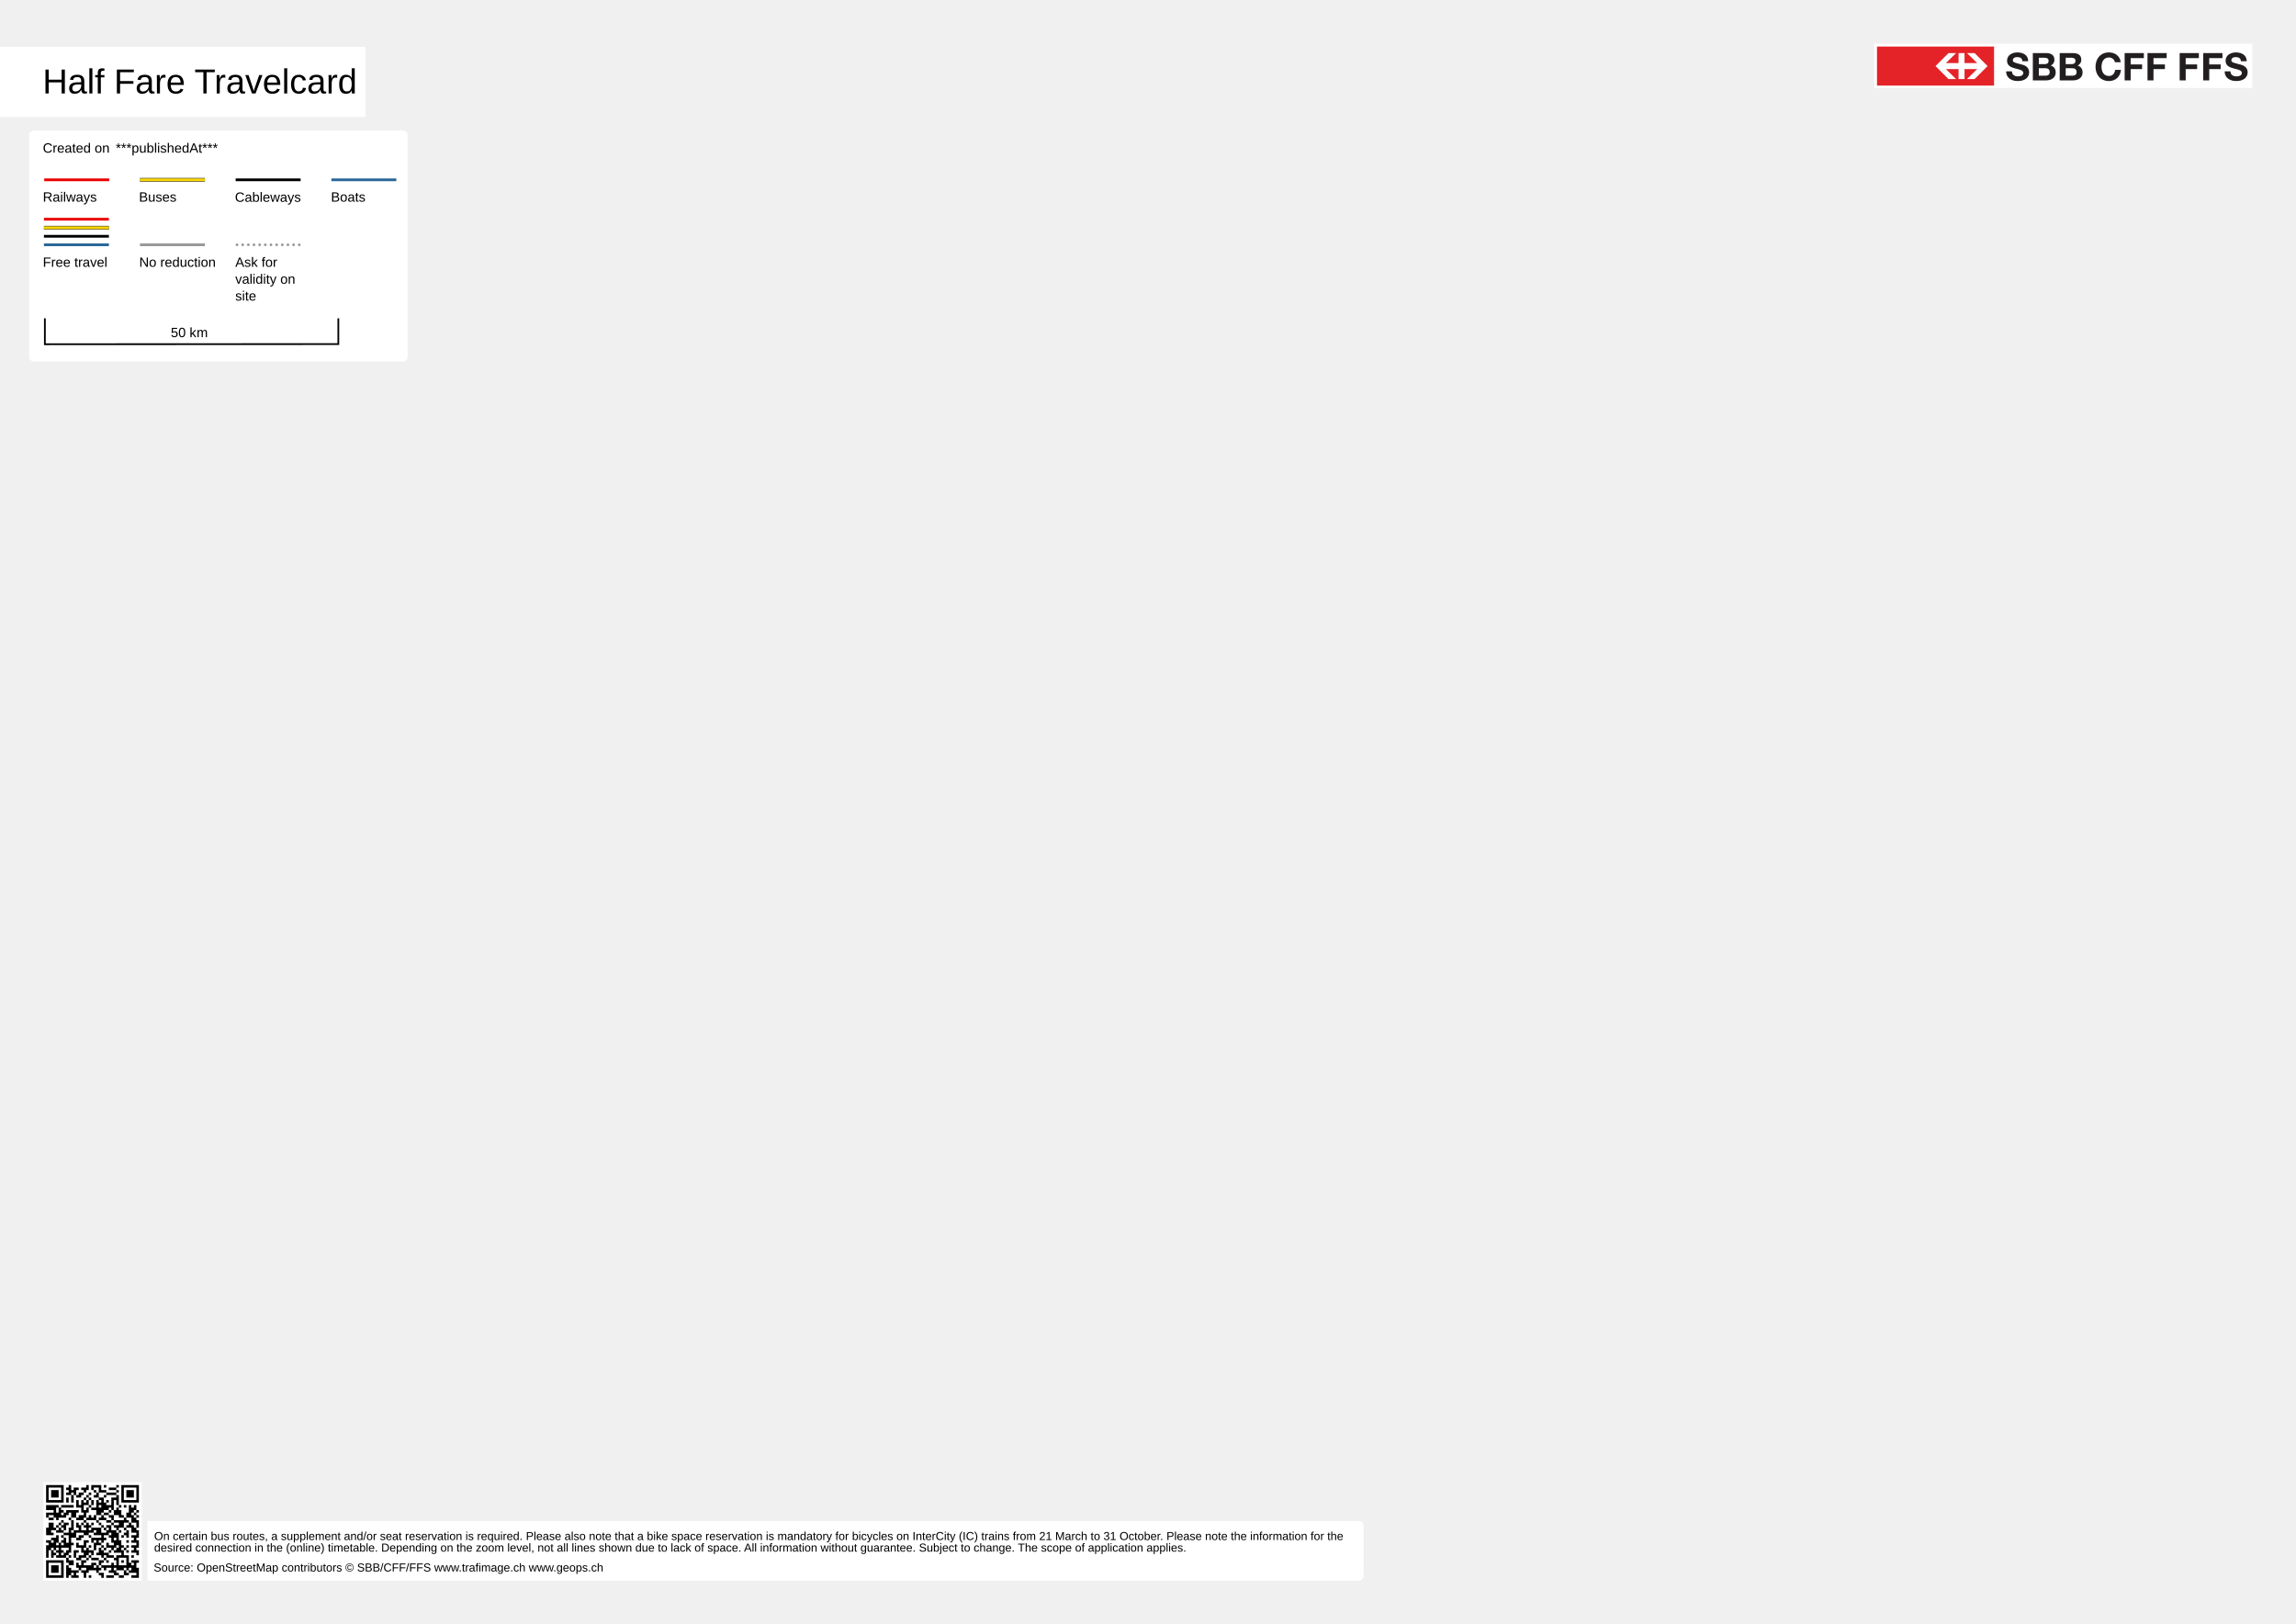
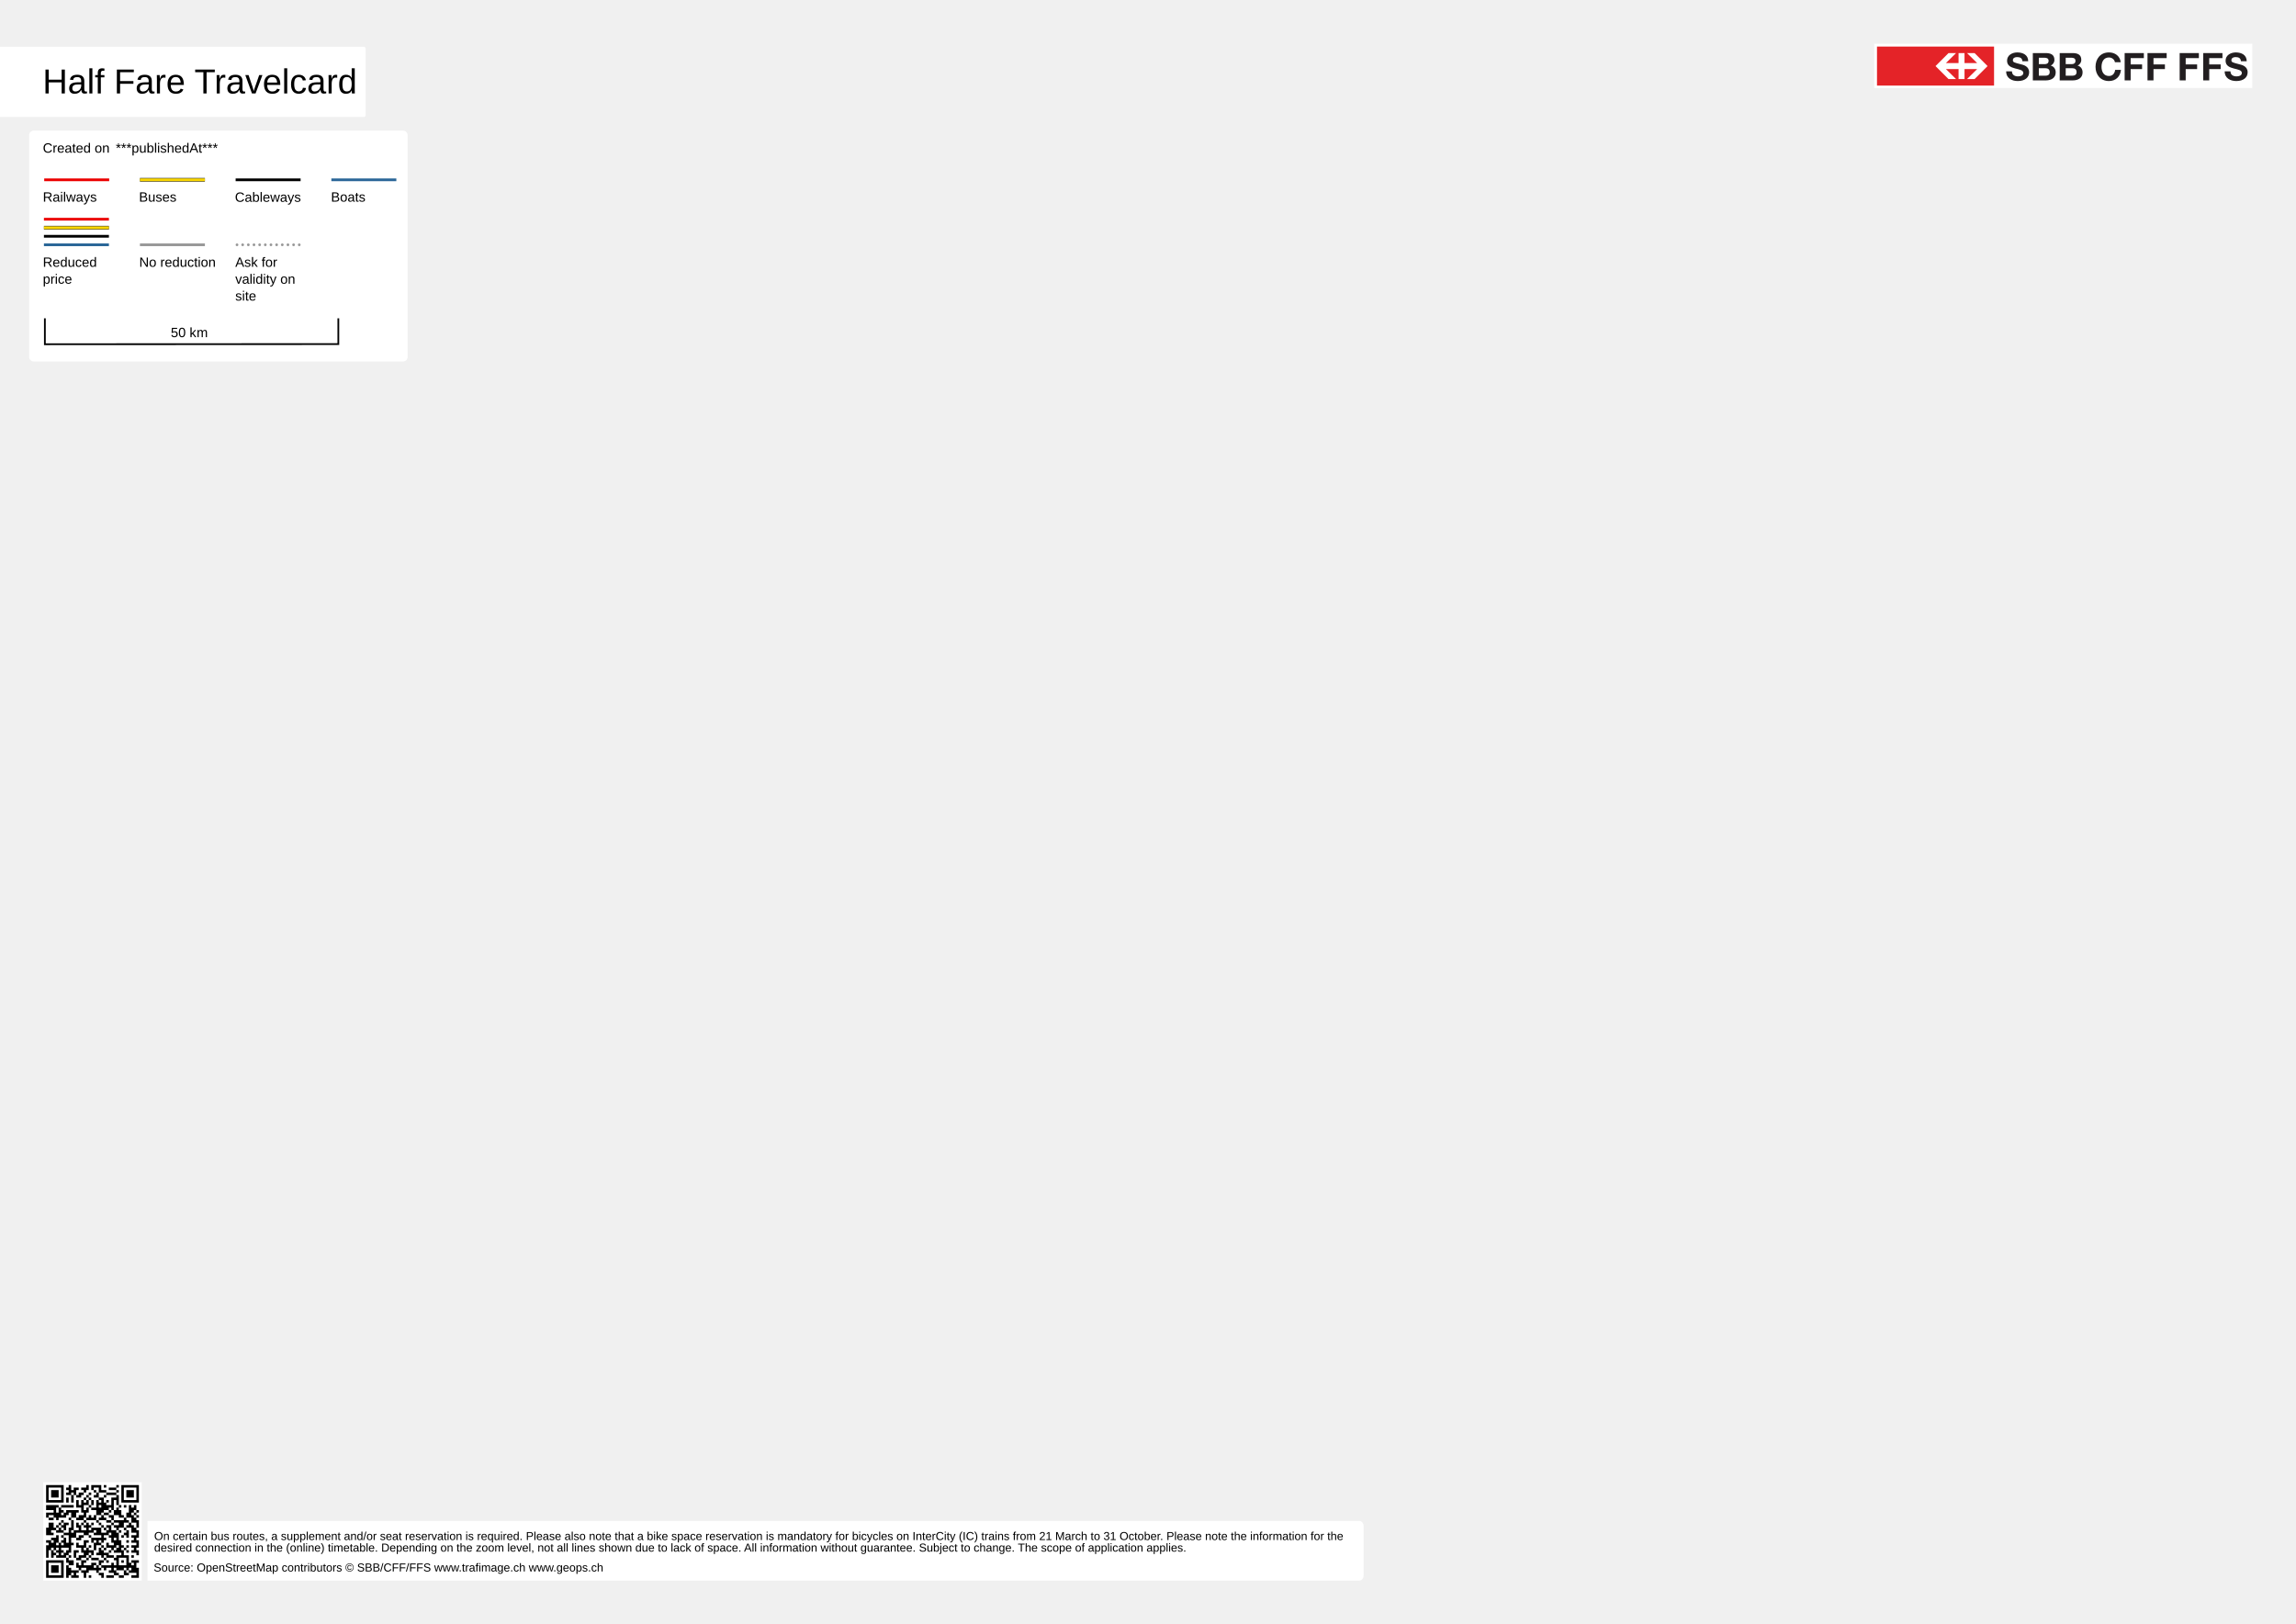
<svg xmlns="http://www.w3.org/2000/svg" id="a3" width="1587.402" height="297mm" version="1.1" viewBox="0 0 1190.551 841.89">
  <path id="rect2" d="M0 0h1190.551v841.89H0z" style="fill:none;stroke-width:0" />
  <g id="rand" transform="translate(1.85 .207)">
    <path id="rect1034" d="M74.627 788.31h628.378c1.234 0 2.233 1.224 2.233 2.735v25.487c0 1.51-1 2.736-2.233 2.736H74.627Z" style="fill:#fff;stroke-width:0" />
    <text id="text503" x="77.825" y="814.526" style="font-size:6px;font-family:SBBWeb-Roman,&quot;SBB Web&quot;,Arial,&quot;SBB Web&quot;">
      <tspan id="tspan108479" x="77.825" y="814.526">Source: OpenStreetMap contributors © SBB/CFF/FFS www.traﬁmage.ch www.geops.ch</tspan>
    </text>
    <text xml:space="preserve" id="text105827" x="78.083" y="798.215" style="font-style:normal;font-variant:normal;font-weight:400;font-stretch:normal;font-size:6px;line-height:1;font-family:SBBWeb-Roman,&quot;SBB Web&quot;,Arial,&quot;SBB Web&quot;;-inkscape-font-specification:&quot;SBBWeb-Roman, SBB Web, Arial, SBB Web, Normal&quot;;font-variant-ligatures:normal;font-variant-caps:normal;font-variant-numeric:normal;font-variant-east-asian:normal">
      <tspan id="tspan104975" x="78.083" y="798.215">On certain bus routes, a supplement and/or seat reservation is required. Please also note that a bike space reservation is mandatory for bicycles on InterCity (IC) trains from 21 March to 31 October. Please note the information for the</tspan>
      <tspan id="tspan104977" x="78.083" y="804.215">desired connection in the (online) timetable. Depending on the zoom level, not all lines shown due to lack of space. All information without guarantee. Subject to change. The scope of application applies.</tspan>
    </text>
  </g>
  <g id="qr-code">
    <path id="rect23865" d="M22.453 768.451h51.024v51.024H22.453Z" style="fill:#fff;stroke-width:0" />
    <path id="path68822" d="M23.91 769.91h1.3v1.3h-1.3Zm1.3 0h1.3v1.3h-1.3Zm1.3 0h1.3v1.3h-1.3zm1.3 0h1.3v1.3h-1.3zm1.3 0h1.3v1.3h-1.3zm1.3 0h1.301v1.3h-1.3zm1.301 0h1.3v1.3h-1.3zm3.9 0h1.3v1.3h-1.3zm9.102 0h1.3v1.3h-1.3zm2.6 0h1.3v1.3h-1.3zm1.3 0h1.3v1.3h-1.3zm1.3 0h1.301v1.3h-1.3zm1.301 0h1.3v1.3h-1.3zm2.6 0h1.3v1.3h-1.3zm6.501 0h1.3v1.3h-1.3zm2.6 0h1.3v1.3h-1.3zm1.3 0h1.301v1.3h-1.3zm1.301 0h1.3v1.3h-1.3zm1.3 0h1.3v1.3h-1.3zm1.3 0h1.3v1.3h-1.3zm1.3 0h1.3v1.3h-1.3zm1.3 0h1.301v1.3h-1.3Zm-46.806 1.3h1.3v1.3h-1.3Zm7.801 0h1.3v1.3h-1.3zm2.6 0h1.3v1.3h-1.3zm1.3 0h1.3v1.3h-1.3zm2.601 0h1.3v1.3h-1.3zm1.3 0h1.3v1.3h-1.3zm2.6 0h1.3v1.3h-1.3zm1.3 0h1.301v1.3h-1.3zm1.301 0h1.3v1.3h-1.3zm2.6 0h1.3v1.3h-1.3zm3.901 0h1.3v1.3h-1.3zm5.2 0h1.3v1.3h-1.3zm1.3 0h1.301v1.3h-1.3zm1.301 0h1.3v1.3h-1.3zm3.9 0h1.3v1.3h-1.3zm7.802 0h1.3v1.3h-1.3Zm-46.807 1.3h1.3v1.3h-1.3Zm2.6 0h1.3v1.3h-1.3zm1.3 0h1.3v1.3h-1.3zm1.3 0h1.3v1.3h-1.3zm2.601 0h1.3v1.3h-1.3zm3.9 0h1.3v1.3h-1.3zm1.3 0h1.301v1.3h-1.3zm1.301 0h1.3v1.3h-1.3zm5.2 0h1.301v1.3h-1.3zm5.202 0h1.3v1.3h-1.3zm2.6 0h1.3v1.3h-1.3zm1.3 0h1.3v1.3h-1.3zm1.3 0h1.3v1.3h-1.3zm6.501 0h1.3v1.3h-1.3zm2.6 0h1.3v1.3h-1.3zm2.601 0h1.3v1.3h-1.3zm1.3 0h1.3v1.3h-1.3zm1.3 0h1.3v1.3h-1.3zm2.6 0h1.301v1.3h-1.3Zm-46.806 1.3h1.3v1.3h-1.3Zm2.6 0h1.3v1.3h-1.3zm1.3 0h1.3v1.3h-1.3zm1.3 0h1.3v1.3h-1.3zm2.601 0h1.3v1.3h-1.3zm2.6 0h1.3v1.3h-1.3zm1.3 0h1.3v1.3h-1.3zm2.601 0h1.3v1.3h-1.3zm2.6 0h1.3v1.3h-1.3Zm1.3 0h1.3v1.3h-1.3zm3.901 0h1.3v1.3h-1.3zm3.9 0h1.301v1.3h-1.3zm5.202 0h1.3v1.3h-1.3zm1.3 0h1.3v1.3h-1.3zm1.3 0h1.3v1.3h-1.3zm1.3 0h1.3v1.3h-1.3zm3.9 0h1.3v1.3h-1.3zm2.601 0h1.3v1.3h-1.3zm1.3 0h1.3v1.3h-1.3zm1.3 0h1.3v1.3h-1.3zm2.6 0h1.301v1.3h-1.3Zm-46.806 1.3h1.3v1.301h-1.3Zm2.6 0h1.3v1.301h-1.3zm1.3 0h1.3v1.301h-1.3zm1.3 0h1.3v1.301h-1.3zm2.601 0h1.3v1.301h-1.3zm5.2 0h1.301v1.301h-1.3zm2.601 0h1.3v1.301h-1.3zm1.3 0h1.3v1.301h-1.3Zm3.901 0h1.3v1.301h-1.3zm3.9 0h1.3v1.301h-1.3zm1.3 0h1.301v1.301h-1.3zm3.901 0h1.3v1.301h-1.3zm6.501 0h1.3v1.301h-1.3zm2.6 0h1.3v1.301h-1.3zm2.601 0h1.3v1.301h-1.3zm1.3 0h1.3v1.301h-1.3zm1.3 0h1.3v1.301h-1.3zm2.6 0h1.301v1.301h-1.3Zm-46.806 1.3h1.3v1.301h-1.3Zm7.801 0h1.3v1.301h-1.3zm2.6 0h1.3v1.301h-1.3zm2.6 0h1.301v1.301h-1.3zm6.502 0h1.3v1.301h-1.3zm2.6 0h1.3v1.301h-1.3zm5.201 0h1.3v1.301h-1.3zm1.3 0h1.3v1.301h-1.3zm5.2 0h1.301v1.301h-1.3zm1.301 0h1.3v1.301h-1.3zm1.3 0h1.3v1.301h-1.3zm2.6 0h1.3v1.301h-1.3zm7.802 0h1.3v1.301h-1.3Zm-46.807 1.301h1.3v1.3h-1.3Zm1.3 0h1.3v1.3h-1.3Zm1.3 0h1.3v1.3h-1.3zm1.3 0h1.3v1.3h-1.3zm1.3 0h1.3v1.3h-1.3zm1.3 0h1.301v1.3h-1.3zm1.301 0h1.3v1.3h-1.3zm2.6 0h1.3v1.3h-1.3zm2.6 0h1.301v1.3h-1.3zm2.601 0h1.3v1.3h-1.3zm2.6 0h1.3v1.3h-1.3zm2.601 0h1.3v1.3h-1.3zm2.6 0h1.3v1.3h-1.3zm2.6 0h1.301v1.3h-1.3zm2.601 0h1.3v1.3h-1.3zm2.6 0h1.3v1.3h-1.3zm2.6 0h1.301v1.3h-1.3zm2.601 0h1.3v1.3h-1.3zm2.6 0h1.3v1.3h-1.3zm1.3 0h1.301v1.3h-1.3zm1.301 0h1.3v1.3h-1.3zm1.3 0h1.3v1.3h-1.3zm1.3 0h1.3v1.3h-1.3zm1.3 0h1.3v1.3h-1.3zm1.3 0h1.301v1.3h-1.3zm-31.204 1.3h1.3v1.3h-1.3zm2.6 0h1.3v1.3h-1.3zm1.3 0h1.301v1.3h-1.3zm1.301 0h1.3v1.3h-1.3zm2.6 0h1.3v1.3h-1.3zm2.6 0h1.301v1.3h-1.3zm1.301 0h1.3v1.3h-1.3zm1.3 0h1.3v1.3h-1.3zm1.3 0h1.3v1.3h-1.3zm3.9 0h1.301v1.3h-1.3zm2.601 0h1.3v1.3h-1.3Zm-36.405 1.3h1.3v1.3h-1.3Zm1.3 0h1.3v1.3h-1.3Zm1.3 0h1.3v1.3h-1.3zm1.3 0h1.3v1.3h-1.3zm1.3 0h1.3v1.3h-1.3zm2.601 0h1.3v1.3h-1.3zm1.3 0h1.3v1.3h-1.3zm1.3 0h1.3v1.3h-1.3zm1.3 0h1.3v1.3h-1.3zm1.3 0h1.301v1.3h-1.3zm2.601 0h1.3v1.3h-1.3zm1.3 0h1.3v1.3h-1.3Zm1.3 0h1.3v1.3h-1.3zm3.901 0h1.3v1.3h-1.3zm3.9 0h1.301v1.3h-1.3zm2.601 0h1.3v1.3h-1.3zm1.3 0h1.3v1.3h-1.3zm1.3 0h1.3v1.3h-1.3zm1.3 0h1.3v1.3h-1.3zm1.3 0h1.301v1.3h-1.3zm3.901 0h1.3v1.3h-1.3zm2.6 0h1.301v1.3h-1.3zm2.601 0h1.3v1.3h-1.3zm2.6 0h1.3v1.3h-1.3zm-45.506 1.3h1.3v1.3h-1.3Zm1.3 0h1.3v1.3h-1.3Zm1.3 0h1.3v1.3h-1.3zm1.3 0h1.3v1.3h-1.3zm2.6 0h1.301v1.3h-1.3zm11.703 0h1.3v1.3h-1.3zm2.6 0h1.3v1.3h-1.3zm2.6 0h1.3v1.3h-1.3zm1.3 0h1.3v1.3h-1.3zm1.3 0h1.301v1.3h-1.3zm1.301 0h1.3v1.3h-1.3zm1.3 0h1.3v1.3h-1.3zm1.3 0h1.3v1.3h-1.3zm1.3 0h1.3v1.3h-1.3zm2.6 0h1.301v1.3h-1.3zm2.601 0h1.3v1.3h-1.3zm6.501 0h1.3v1.3h-1.3zm1.3 0h1.3v1.3h-1.3zm1.3 0h1.3v1.3h-1.3zm-41.605 1.3h1.3v1.301h-1.3zm2.6 0h1.3v1.301h-1.3zm1.3 0h1.3v1.301h-1.3zm2.6 0h1.3v1.301h-1.3zm1.3 0h1.3v1.301h-1.3zm1.3 0h1.301v1.301h-1.3zm1.301 0h1.3v1.301h-1.3zm1.3 0h1.3v1.301h-1.3zm2.6 0h1.3v1.301h-1.3zm1.3 0h1.301v1.301h-1.3zm1.301 0h1.3v1.301h-1.3zm5.2 0h1.301v1.301h-1.3zm1.301 0h1.3v1.301h-1.3zm1.3 0h1.3v1.301h-1.3zm3.9 0h1.3v1.301h-1.3zm2.601 0h1.3v1.301h-1.3zm1.3 0h1.3v1.301h-1.3zm1.3 0h1.3v1.301h-1.3zm5.201 0h1.3v1.301h-1.3zm1.3 0h1.3v1.301h-1.3zm2.6 0h1.301v1.301h-1.3Zm-46.806 1.301h1.3v1.3h-1.3Zm1.3 0h1.3v1.3h-1.3Zm1.3 0h1.3v1.3h-1.3zm1.3 0h1.3v1.3h-1.3zm1.3 0h1.3v1.3h-1.3zm1.3 0h1.301v1.3h-1.3zm2.601 0h1.3v1.3h-1.3zm1.3 0h1.3v1.3h-1.3zm2.6 0h1.301v1.3h-1.3zm1.301 0h1.3v1.3h-1.3zm5.2 0h1.301v1.3h-1.3zm6.502 0h1.3v1.3h-1.3zm1.3 0h1.3v1.3h-1.3zm2.6 0h1.3v1.3h-1.3zm1.3 0h1.3v1.3h-1.3zm3.901 0h1.3v1.3h-1.3zm1.3 0h1.3v1.3h-1.3zm1.3 0h1.3v1.3h-1.3zm3.901 0h1.3v1.3h-1.3zm1.3 0h1.3v1.3h-1.3zm2.6 0h1.3v1.3h-1.3zm-45.506 1.3h1.3v1.3h-1.3Zm3.9 0h1.3v1.3h-1.3zm1.3 0h1.3v1.3h-1.3zm1.3 0h1.301v1.3h-1.3zm1.301 0h1.3v1.3h-1.3zm1.3 0h1.3v1.3h-1.3zm3.9 0h1.301v1.3h-1.3zm1.301 0h1.3v1.3h-1.3zm2.6 0h1.3v1.3h-1.3Zm1.3 0h1.3v1.3h-1.3zm1.3 0h1.301v1.3h-1.3zm2.601 0h1.3v1.3h-1.3zm2.6 0h1.3v1.3h-1.3zm3.901 0h1.3v1.3h-1.3zm3.9 0h1.3v1.3h-1.3zm1.3 0h1.301v1.3h-1.3zm3.901 0h1.3v1.3h-1.3zm1.3 0h1.3v1.3h-1.3zm2.601 0h1.3v1.3h-1.3zm1.3 0h1.3v1.3h-1.3zm1.3 0h1.3v1.3h-1.3zm2.6 0h1.301v1.3h-1.3zm-45.506 1.3h1.3v1.3h-1.3Zm1.3 0h1.3v1.3h-1.3zm2.6 0h1.3v1.3h-1.3zm6.502 0h1.3v1.3h-1.3zm3.9 0h1.3v1.3h-1.3zm1.3 0h1.3v1.3h-1.3Zm1.3 0h1.3v1.3h-1.3zm2.601 0h1.3v1.3h-1.3zm1.3 0h1.3v1.3h-1.3zm1.3 0h1.3v1.3h-1.3zm1.3 0h1.3v1.3h-1.3zm2.601 0h1.3v1.3h-1.3zm1.3 0h1.3v1.3h-1.3zm1.3 0h1.3v1.3h-1.3zm3.9 0h1.301v1.3h-1.3zm6.502 0h1.3v1.3h-1.3zm3.9 0h1.3v1.3h-1.3zm1.3 0h1.3v1.3h-1.3zm-37.705 1.3h1.3v1.3h-1.3zm5.2 0h1.301v1.3h-1.3zm6.502 0h1.3v1.3h-1.3zm6.5 0h1.301v1.3h-1.3zm5.202 0h1.3v1.3h-1.3zm1.3 0h1.3v1.3h-1.3zm2.6 0h1.3v1.3h-1.3zm1.3 0h1.3v1.3h-1.3zm1.3 0h1.3v1.3h-1.3zm1.3 0h1.3v1.3h-1.3zm1.3 0h1.301v1.3h-1.3zm1.301 0h1.3v1.3h-1.3zm2.6 0h1.3v1.3h-1.3zm1.3 0h1.3v1.3h-1.3zm1.3 0h1.301v1.3h-1.3zm-45.506 1.3h1.3v1.301h-1.3Zm1.3 0h1.3v1.301h-1.3zm3.9 0h1.301v1.301h-1.3zm2.601 0h1.3v1.301h-1.3zm1.3 0h1.3v1.301h-1.3zm2.6 0h1.301v1.301h-1.3zm2.601 0h1.3v1.301h-1.3zm2.6 0h1.3v1.301h-1.3zm2.601 0h1.3v1.301h-1.3zm2.6 0h1.3v1.301h-1.3zm3.901 0h1.3v1.301h-1.3zm6.5 0h1.301v1.301h-1.3zm3.901 0h1.3v1.301h-1.3zm1.3 0h1.3v1.301h-1.3zm3.901 0h1.3v1.301h-1.3zm3.9 0h1.301v1.301h-1.3zm-45.506 1.301h1.3v1.3h-1.3Zm1.3 0h1.3v1.3h-1.3zm2.6 0h1.3v1.3h-1.3zm2.601 0h1.3v1.3h-1.3zm1.3 0h1.3v1.3h-1.3zm3.9 0h1.301v1.3h-1.3zm2.601 0h1.3v1.3h-1.3zm1.3 0h1.3v1.3h-1.3Zm2.6 0h1.301v1.3h-1.3zm1.301 0h1.3v1.3h-1.3zm1.3 0h1.3v1.3h-1.3zm6.501 0h1.3v1.3h-1.3zm2.6 0h1.3v1.3h-1.3zm1.3 0h1.3v1.3h-1.3zm2.601 0h1.3v1.3h-1.3zm1.3 0h1.3v1.3h-1.3zm1.3 0h1.3v1.3h-1.3zm1.3 0h1.3v1.3h-1.3zm2.601 0h1.3v1.3h-1.3zm1.3 0h1.3v1.3h-1.3zm1.3 0h1.3v1.3h-1.3zm2.6 0h1.301v1.3h-1.3Zm-46.806 1.3h1.3v1.3h-1.3Zm1.3 0h1.3v1.3h-1.3Zm1.3 0h1.3v1.3h-1.3zm1.3 0h1.3v1.3h-1.3zm2.6 0h1.301v1.3h-1.3zm2.601 0h1.3v1.3h-1.3zm2.6 0h1.3v1.3h-1.3zm1.3 0h1.301v1.3h-1.3zm3.901 0h1.3v1.3h-1.3Zm3.901 0h1.3v1.3h-1.3zm2.6 0h1.3v1.3h-1.3zm1.3 0h1.3v1.3h-1.3zm1.3 0h1.301v1.3h-1.3zm1.301 0h1.3v1.3h-1.3zm2.6 0h1.3v1.3h-1.3zm2.6 0h1.3v1.3h-1.3zm3.901 0h1.3v1.3h-1.3zm3.9 0h1.301v1.3h-1.3zm3.901 0h1.3v1.3h-1.3zm1.3 0h1.3v1.3h-1.3zm-45.506 1.3h1.3v1.3h-1.3Zm1.3 0h1.3v1.3h-1.3Zm3.9 0h1.3v1.3h-1.3zm1.3 0h1.301v1.3h-1.3zm1.301 0h1.3v1.3h-1.3zm3.9 0h1.3v1.3h-1.3zm2.601 0h1.3v1.3h-1.3zm1.3 0h1.3v1.3h-1.3zm1.3 0h1.3v1.3h-1.3Zm1.3 0h1.3v1.3h-1.3zm1.3 0h1.301v1.3h-1.3zm1.301 0h1.3v1.3h-1.3zm1.3 0h1.3v1.3h-1.3zm1.3 0h1.3v1.3h-1.3zm2.6 0h1.301v1.3h-1.3zm1.301 0h1.3v1.3h-1.3zm3.9 0h1.3v1.3h-1.3zm1.3 0h1.3v1.3h-1.3zm1.3 0h1.301v1.3h-1.3zm1.301 0h1.3v1.3h-1.3zm2.6 0h1.3v1.3h-1.3zm3.901 0h1.3v1.3h-1.3zm2.6 0h1.3v1.3h-1.3zm1.3 0h1.3v1.3h-1.3zm1.3 0h1.301v1.3h-1.3Zm-46.806 1.3h1.3v1.3h-1.3Zm1.3 0h1.3v1.3h-1.3Zm1.3 0h1.3v1.3h-1.3zm6.501 0h1.3v1.3h-1.3zm1.3 0h1.3v1.3h-1.3zm1.3 0h1.3v1.3h-1.3zm1.3 0h1.301v1.3h-1.3zm1.301 0h1.3v1.3h-1.3zm5.2 0h1.301v1.3h-1.3zm1.301 0h1.3v1.3h-1.3zm3.9 0h1.3v1.3h-1.3zm1.3 0h1.301v1.3h-1.3zm1.301 0h1.3v1.3h-1.3zm1.3 0h1.3v1.3h-1.3zm1.3 0h1.3v1.3h-1.3zm1.3 0h1.3v1.3h-1.3zm2.6 0h1.301v1.3h-1.3zm1.301 0h1.3v1.3h-1.3zm1.3 0h1.3v1.3h-1.3zm3.9 0h1.301v1.3h-1.3zm1.301 0h1.3v1.3h-1.3zm5.2 0h1.301v1.3h-1.3zm-41.605 1.3h1.3v1.301h-1.3zm2.6 0h1.3v1.301h-1.3zm3.9 0h1.3v1.301h-1.3zm1.3 0h1.301v1.301h-1.3zm1.301 0h1.3v1.301h-1.3zm2.6 0h1.3v1.301h-1.3Zm1.3 0h1.3v1.301h-1.3zm3.901 0h1.3v1.301h-1.3zm6.501 0h1.3v1.301h-1.3zm3.9 0h1.3v1.301h-1.3zm1.3 0h1.301v1.301h-1.3zm1.301 0h1.3v1.301h-1.3zm1.3 0h1.3v1.301h-1.3zm2.6 0h1.3v1.301h-1.3zm2.601 0h1.3v1.301h-1.3zm2.6 0h1.3v1.301h-1.3zm1.3 0h1.3v1.301h-1.3zm1.3 0h1.301v1.301h-1.3zm-44.206 1.301h1.3v1.3h-1.3zm1.3 0h1.3v1.3h-1.3zm1.3 0h1.3v1.3h-1.3zm3.901 0h1.3v1.3h-1.3zm2.6 0h1.3v1.3h-1.3zm3.901 0h1.3v1.3h-1.3zm1.3 0h1.3v1.3h-1.3Zm6.501 0h1.3v1.3h-1.3zm1.3 0h1.3v1.3h-1.3zm1.3 0h1.301v1.3h-1.3zm1.301 0h1.3v1.3h-1.3zm1.3 0h1.3v1.3h-1.3zm1.3 0h1.3v1.3h-1.3zm3.9 0h1.301v1.3h-1.3zm2.601 0h1.3v1.3h-1.3zm9.102 0h1.3v1.3h-1.3zm-45.507 1.3h1.3v1.3h-1.3Zm1.3 0h1.3v1.3h-1.3Zm2.6 0h1.3v1.3h-1.3zm1.3 0h1.3v1.3h-1.3zm2.601 0h1.3v1.3h-1.3zm1.3 0h1.3v1.3h-1.3zm2.6 0h1.3v1.3h-1.3zm7.802 0h1.3v1.3h-1.3zm1.3 0h1.3v1.3h-1.3zm2.6 0h1.3v1.3h-1.3zm2.6 0h1.301v1.3h-1.3zm2.601 0h1.3v1.3h-1.3zm5.2 0h1.301v1.3h-1.3zm1.301 0h1.3v1.3h-1.3zm1.3 0h1.3v1.3h-1.3zm1.3 0h1.3v1.3h-1.3zm3.901 0h1.3v1.3h-1.3zm2.6 0h1.3v1.3h-1.3zm1.3 0h1.3v1.3h-1.3zm1.3 0h1.301v1.3h-1.3zm-45.506 1.3h1.3v1.3h-1.3Zm1.3 0h1.3v1.3h-1.3zm1.3 0h1.3v1.3h-1.3zm2.6 0h1.301v1.3h-1.3zm2.601 0h1.3v1.3h-1.3zm1.3 0h1.3v1.3h-1.3zm1.3 0h1.3v1.3h-1.3zm1.3 0h1.301v1.3h-1.3zm2.601 0h1.3v1.3h-1.3zm3.9 0h1.301v1.3h-1.3zm5.202 0h1.3v1.3h-1.3zm1.3 0h1.3v1.3h-1.3zm1.3 0h1.3v1.3h-1.3zm3.9 0h1.3v1.3h-1.3zm3.901 0h1.3v1.3h-1.3zm1.3 0h1.3v1.3h-1.3zm1.3 0h1.3v1.3h-1.3zm9.102 0h1.3v1.3h-1.3Zm-46.807 1.3h1.3v1.3h-1.3Zm1.3 0h1.3v1.3h-1.3Zm1.3 0h1.3v1.3h-1.3zm1.3 0h1.3v1.3h-1.3zm1.3 0h1.3v1.3h-1.3zm1.3 0h1.301v1.3h-1.3zm1.301 0h1.3v1.3h-1.3zm1.3 0h1.3v1.3h-1.3zm1.3 0h1.3v1.3h-1.3zm1.3 0h1.3v1.3h-1.3zm3.901 0h1.3v1.3h-1.3zm1.3 0h1.3v1.3h-1.3Zm1.3 0h1.3v1.3h-1.3zm1.3 0h1.301v1.3h-1.3zm2.601 0h1.3v1.3h-1.3zm2.6 0h1.3v1.3h-1.3zm3.901 0h1.3v1.3h-1.3zm2.6 0h1.3v1.3h-1.3zm1.3 0h1.3v1.3h-1.3zm1.3 0h1.301v1.3h-1.3zm1.301 0h1.3v1.3h-1.3zm2.6 0h1.3v1.3h-1.3zm1.3 0h1.3v1.3h-1.3zm2.601 0h1.3v1.3h-1.3zm2.6 0h1.3v1.3h-1.3zm1.3 0h1.3v1.3h-1.3zm1.3 0h1.301v1.3h-1.3Zm-46.806 1.3h1.3v1.3h-1.3Zm1.3 0h1.3v1.3h-1.3Zm2.6 0h1.3v1.3h-1.3zm2.6 0h1.301v1.3h-1.3zm5.202 0h1.3v1.3h-1.3zm6.5 0h1.3v1.3h-1.3zm2.601 0h1.3v1.3h-1.3zm3.9 0h1.3v1.3h-1.3zm2.601 0h1.3v1.3h-1.3zm2.6 0h1.3v1.3h-1.3zm3.9 0h1.301v1.3h-1.3zm2.601 0h1.3v1.3h-1.3zm1.3 0h1.3v1.3h-1.3zm2.6 0h1.301v1.3h-1.3zm5.202 0h1.3v1.3h-1.3zm-45.507 1.3h1.3v1.301h-1.3Zm2.6 0h1.3v1.301h-1.3zm2.6 0h1.3v1.301h-1.3zm1.3 0h1.301v1.301h-1.3zm1.301 0h1.3v1.301h-1.3zm2.6 0h1.3v1.301h-1.3zm1.3 0h1.3v1.301h-1.3zm2.601 0h1.3v1.301h-1.3zm1.3 0h1.3v1.301h-1.3zm2.6 0h1.3v1.301h-1.3zm1.3 0h1.301v1.301h-1.3zm1.301 0h1.3v1.301h-1.3zm1.3 0h1.3v1.301h-1.3zm1.3 0h1.3v1.301h-1.3zm3.901 0h1.3v1.301h-1.3zm1.3 0h1.3v1.301h-1.3zm3.9 0h1.3v1.301h-1.3zm2.601 0h1.3v1.301h-1.3zm1.3 0h1.3v1.301h-1.3zm1.3 0h1.3v1.301h-1.3zm1.3 0h1.3v1.301h-1.3zm2.601 0h1.3v1.301h-1.3zm2.6 0h1.3v1.301h-1.3zm1.3 0h1.3v1.301h-1.3zm1.3 0h1.301v1.301h-1.3Zm-46.806 1.301h1.3v1.3h-1.3Zm2.6 0h1.3v1.3h-1.3zm1.3 0h1.3v1.3h-1.3zm2.6 0h1.301v1.3h-1.3zm2.601 0h1.3v1.3h-1.3zm1.3 0h1.3v1.3h-1.3zm3.901 0h1.3v1.3h-1.3zm5.2 0h1.301v1.3h-1.3zm1.301 0h1.3v1.3h-1.3zm2.6 0h1.3v1.3h-1.3zm2.6 0h1.301v1.3h-1.3zm1.301 0h1.3v1.3h-1.3zm1.3 0h1.3v1.3h-1.3zm1.3 0h1.3v1.3h-1.3zm1.3 0h1.3v1.3h-1.3zm7.802 0h1.3v1.3h-1.3zm7.8 0h1.301v1.3h-1.3Zm-46.806 1.3h1.3v1.3h-1.3Zm2.6 0h1.3v1.3h-1.3zm2.6 0h1.3v1.3h-1.3zm1.3 0h1.301v1.3h-1.3zm1.301 0h1.3v1.3h-1.3zm1.3 0h1.3v1.3h-1.3zm2.6 0h1.3v1.3h-1.3zm2.601 0h1.3v1.3h-1.3zm2.6 0h1.3v1.3h-1.3Zm1.3 0h1.3v1.3h-1.3zm1.3 0h1.301v1.3h-1.3zm2.601 0h1.3v1.3h-1.3zm6.501 0h1.3v1.3h-1.3zm2.6 0h1.3v1.3h-1.3zm1.3 0h1.3v1.3h-1.3zm1.3 0h1.301v1.3h-1.3zm2.601 0h1.3v1.3h-1.3zm1.3 0h1.3v1.3h-1.3zm1.3 0h1.3v1.3h-1.3zm1.3 0h1.301v1.3h-1.3zm1.301 0h1.3v1.3h-1.3zm2.6 0h1.3v1.3h-1.3zm-33.804 1.3h1.3v1.3h-1.3zm5.2 0h1.3v1.3h-1.3zm1.3 0h1.3v1.3h-1.3Zm3.901 0h1.3v1.3h-1.3zm2.6 0h1.3v1.3h-1.3zm1.3 0h1.3v1.3h-1.3zm1.3 0h1.301v1.3h-1.3zm3.901 0h1.3v1.3h-1.3zm5.201 0h1.3v1.3h-1.3zm1.3 0h1.3v1.3h-1.3zm5.201 0h1.3v1.3h-1.3Zm-41.606 1.3h1.3v1.3h-1.3Zm1.3 0h1.3v1.3h-1.3Zm1.3 0h1.3v1.3h-1.3zm1.3 0h1.3v1.3h-1.3zm1.3 0h1.3v1.3h-1.3zm1.3 0h1.301v1.3h-1.3zm1.301 0h1.3v1.3h-1.3zm2.6 0h1.3v1.3h-1.3zm1.3 0h1.3v1.3h-1.3zm1.3 0h1.301v1.3h-1.3zm5.202 0h1.3v1.3h-1.3zm1.3 0h1.3v1.3h-1.3zm7.801 0h1.3v1.3h-1.3zm1.3 0h1.3v1.3h-1.3zm2.6 0h1.3v1.3h-1.3zm5.201 0h1.3v1.3h-1.3zm2.6 0h1.3v1.3h-1.3zm2.601 0h1.3v1.3h-1.3zm2.6 0h1.3v1.3h-1.3zm1.3 0h1.3v1.3h-1.3zm1.3 0h1.301v1.3h-1.3Zm-46.806 1.3h1.3v1.301h-1.3Zm7.801 0h1.3v1.301h-1.3zm3.9 0h1.3v1.301h-1.3zm1.3 0h1.301v1.301h-1.3zm2.601 0h1.3v1.301h-1.3zm2.6 0h1.3v1.301h-1.3zm5.201 0h1.3v1.301h-1.3zm1.3 0h1.3v1.301h-1.3zm2.601 0h1.3v1.301h-1.3zm6.5 0h1.301v1.301h-1.3zm2.601 0h1.3v1.301h-1.3zm5.201 0h1.3v1.301h-1.3zm1.3 0h1.3v1.301h-1.3zm2.6 0h1.3v1.301h-1.3zm-45.506 1.301h1.3v1.3h-1.3Zm2.6 0h1.3v1.3h-1.3zm1.3 0h1.3v1.3h-1.3zm1.3 0h1.3v1.3h-1.3zm2.601 0h1.3v1.3h-1.3zm2.6 0h1.3v1.3h-1.3zm5.201 0h1.3v1.3h-1.3zm1.3 0h1.3v1.3h-1.3Zm1.3 0h1.3v1.3h-1.3zm1.3 0h1.301v1.3h-1.3zm1.301 0h1.3v1.3h-1.3zm1.3 0h1.3v1.3h-1.3zm1.3 0h1.3v1.3h-1.3zm2.6 0h1.301v1.3h-1.3zm2.601 0h1.3v1.3h-1.3zm1.3 0h1.3v1.3h-1.3zm1.3 0h1.3v1.3h-1.3zm1.3 0h1.3v1.3h-1.3zm1.3 0h1.301v1.3h-1.3zm1.301 0h1.3v1.3h-1.3zm1.3 0h1.3v1.3h-1.3zm1.3 0h1.3v1.3h-1.3zm1.3 0h1.3v1.3h-1.3zm1.3 0h1.301v1.3h-1.3zm1.301 0h1.3v1.3h-1.3zm1.3 0h1.3v1.3h-1.3zm1.3 0h1.3v1.3h-1.3zm1.3 0h1.3v1.3h-1.3zm-45.506 1.3h1.3v1.3h-1.3Zm2.6 0h1.3v1.3h-1.3zm1.3 0h1.3v1.3h-1.3zm1.3 0h1.3v1.3h-1.3zm2.601 0h1.3v1.3h-1.3zm2.6 0h1.3v1.3h-1.3zm1.3 0h1.3v1.3h-1.3zm5.201 0h1.3v1.3h-1.3Zm3.901 0h1.3v1.3h-1.3zm1.3 0h1.3v1.3h-1.3zm1.3 0h1.3v1.3h-1.3zm1.3 0h1.3v1.3h-1.3zm1.3 0h1.301v1.3h-1.3zm1.301 0h1.3v1.3h-1.3zm2.6 0h1.3v1.3h-1.3zm3.9 0h1.301v1.3h-1.3zm2.601 0h1.3v1.3h-1.3zm1.3 0h1.3v1.3h-1.3zm1.3 0h1.3v1.3h-1.3zm2.601 0h1.3v1.3h-1.3zm2.6 0h1.3v1.3h-1.3zm1.3 0h1.3v1.3h-1.3zm1.3 0h1.301v1.3h-1.3Zm-46.806 1.3h1.3v1.3h-1.3Zm2.6 0h1.3v1.3h-1.3zm1.3 0h1.3v1.3h-1.3zm1.3 0h1.3v1.3h-1.3zm2.601 0h1.3v1.3h-1.3zm2.6 0h1.3v1.3h-1.3zm1.3 0h1.3v1.3h-1.3zm1.3 0h1.301v1.3h-1.3zm1.301 0h1.3v1.3h-1.3zm1.3 0h1.3v1.3h-1.3zm2.6 0h1.3v1.3h-1.3zm1.3 0h1.301v1.3h-1.3zm1.301 0h1.3v1.3h-1.3zm5.2 0h1.301v1.3h-1.3zm6.502 0h1.3v1.3h-1.3zm1.3 0h1.3v1.3h-1.3zm1.3 0h1.3v1.3h-1.3zm5.2 0h1.301v1.3h-1.3zm2.601 0h1.3v1.3h-1.3zm1.3 0h1.3v1.3h-1.3zm1.3 0h1.3v1.3h-1.3zm1.3 0h1.301v1.3h-1.3Zm-46.806 1.3h1.3v1.3h-1.3Zm7.801 0h1.3v1.3h-1.3zm2.6 0h1.3v1.3h-1.3zm1.3 0h1.3v1.3h-1.3zm2.601 0h1.3v1.3h-1.3zm5.2 0h1.301v1.3h-1.3zm7.802 0h1.3v1.3h-1.3zm1.3 0h1.3v1.3h-1.3zm6.501 0h1.3v1.3h-1.3zm1.3 0h1.3v1.3h-1.3zm3.9 0h1.301v1.3h-1.3zm1.301 0h1.3v1.3h-1.3zm5.2 0h1.301v1.3h-1.3Zm-46.806 1.3h1.3v1.301h-1.3Zm1.3 0h1.3v1.301h-1.3Zm1.3 0h1.3v1.301h-1.3zm1.3 0h1.3v1.301h-1.3zm1.3 0h1.3v1.301h-1.3zm1.3 0h1.301v1.301h-1.3zm1.301 0h1.3v1.301h-1.3zm2.6 0h1.3v1.301h-1.3zm2.6 0h1.301v1.301h-1.3zm1.301 0h1.3v1.301h-1.3zm1.3 0h1.3v1.301h-1.3zm3.9 0h1.301v1.301h-1.3zm2.601 0h1.3v1.301h-1.3zm6.501 0h1.3v1.301h-1.3zm2.6 0h1.3v1.301h-1.3zm1.3 0h1.3v1.301h-1.3zm1.3 0h1.301v1.301h-1.3zm3.901 0h1.3v1.301h-1.3zm1.3 0h1.3v1.301h-1.3zm5.201 0h1.3v1.301h-1.3zm1.3 0h1.3v1.301h-1.3zm1.3 0h1.301v1.301h-1.3z" style="fill:#000;stroke-width:.217" />
  </g>
  <g id="sbb">
    <path id="rect22814" d="M971.83 22.677h196.044v22.94H971.83z" style="fill:#fff;stroke-width:0" />
    <path id="rect397399" d="M973.281 23.927h192.107v20.659H973.281z" style="fill:#fff;stroke-width:0" />
    <path id="path2879" d="M973.28 44.374h60.703V24.139h-60.702v20.235Z" style="fill:#e42328;stroke-width:0" />
    <path id="path2881" d="M1009.012 32.708h6.564v-5.196h3.091v5.196h6.563l-5.28-5.196h3.918l6.745 6.745-6.745 6.744h-3.92l5.28-5.196h-6.56v5.196h-3.093v-5.196h-6.563l5.28 5.196h-3.916l-6.744-6.744 6.744-6.745h3.917" style="fill:#fff;stroke-width:0" />
    <path id="path2883" d="M1040.247 36.972c-.039 3.492 2.896 5.04 6.03 5.04 3.848 0 5.891-1.944 5.891-4.543 0-3.212-3.173-3.867-4.205-4.123-3.55-.913-4.224-1.052-4.224-2.142 0-1.19 1.15-1.606 2.143-1.606 1.488 0 2.698.435 2.796 2.143h3.015c0-3.273-2.717-4.561-5.672-4.561-2.559 0-5.296 1.388-5.296 4.285 0 2.658 2.122 3.471 4.226 4.026 2.082.554 4.203.813 4.203 2.339 0 1.448-1.666 1.766-2.757 1.766-1.666 0-3.133-.735-3.133-2.62" style="fill:#221e20;stroke-width:0" />
    <path id="path2885" d="M1057.203 29.933h2.915c1.11 0 2.143.277 2.143 1.626 0 1.19-.814 1.686-1.904 1.686h-3.154v-3.312Zm-3.113 11.741h6.861c2.559 0 5-1.23 5-4.106 0-1.764-.875-3.094-2.6-3.59a3.106 3.106 0 0 0 1.926-2.956c0-2.637-1.826-3.51-4.524-3.51h-6.663v14.162Zm3.113-6.307h3.39c1.329 0 2.241.576 2.241 2.023 0 1.467-1.07 1.865-2.3 1.865h-3.33" style="fill:#221e20;fill-rule:evenodd;stroke-width:0" />
    <path id="path2887" d="M1071.14 29.933h2.916c1.11 0 2.142.277 2.142 1.626 0 1.19-.813 1.686-1.904 1.686h-3.154v-3.312Zm-3.113 11.741h6.861c2.56 0 4.998-1.23 4.998-4.106 0-1.764-.872-3.094-2.598-3.59a3.106 3.106 0 0 0 1.924-2.956c0-2.637-1.824-3.51-4.522-3.51h-6.663v14.162Zm3.115-6.307h3.39c1.33 0 2.242.576 2.242 2.023 0 1.467-1.07 1.865-2.3 1.865h-3.331" style="fill:#221e20;fill-rule:evenodd;stroke-width:0" />
    <path id="path2889" d="M1099.666 32.272c-.377-3.272-2.994-5.096-6.108-5.096-4.384 0-6.96 3.273-6.96 7.477 0 4.086 2.576 7.358 6.96 7.358 3.471 0 5.91-2.26 6.227-5.792h-3.016c-.237 1.865-1.308 3.173-3.211 3.173-2.796 0-3.849-2.38-3.849-4.74 0-2.479 1.053-4.86 3.849-4.86 1.546 0 2.896 1.071 3.094 2.479" style="fill:#221e20;stroke-width:0" />
    <path id="path2891" d="M1101.702 41.674h3.114v-5.851h5.93v-2.42h-5.93v-3.272h6.842v-2.617h-9.956" style="fill:#221e20;stroke-width:0" />
    <path id="path2893" d="M1113.551 41.674h3.105v-5.851h5.924v-2.42h-5.926v-3.272h6.835v-2.617h-9.938" style="fill:#221e20;stroke-width:0" />
    <path id="path2895" d="M1130.233 41.674h3.122v-5.851h5.924v-2.42h-5.924v-3.272h6.834v-2.617h-9.955" style="fill:#221e20;stroke-width:0" />
    <path id="path2897" d="M1142.457 41.674h3.104v-5.851h5.924v-2.42h-5.924v-3.272h6.852v-2.617h-9.957" style="fill:#221e20;stroke-width:0" />
    <path id="path2899" d="M1153.554 36.972c-.035 3.492 2.89 5.04 6.031 5.04 3.854 0 5.889-1.944 5.889-4.543 0-3.212-3.177-3.867-4.194-4.123-3.55-.913-4.228-1.052-4.228-2.142 0-1.19 1.141-1.606 2.142-1.606 1.48 0 2.695.435 2.801 2.143h2.998c0-3.273-2.712-4.561-5.656-4.561-2.57 0-5.3 1.388-5.3 4.285 0 2.658 2.124 3.471 4.23 4.026 2.07.554 4.193.813 4.193 2.339 0 1.448-1.66 1.766-2.748 1.766-1.678 0-3.14-.735-3.14-2.62" style="fill:#221e20;stroke-width:0" />
  </g>
  <g id="title">
    <path id="path523" d="M-.224 24.25h189.01c.455 0 .822.48.822 1.073v34.233c0 .592-.367 1.073-.821 1.073H-.224Z" style="fill:#fff;stroke-width:0" />
    <text id="text745" x="22.102" y="48.444" style="font-style:normal;font-variant:normal;font-weight:400;font-stretch:normal;font-size:18px;font-family:SBBWeb-Light,&quot;SBB Web&quot;,Arial,&quot;SBB Web&quot;;-inkscape-font-specification:&quot;SBBWeb-Light, SBB Web, Arial, SBB Web, Normal&quot;;font-variant-ligatures:normal;font-variant-caps:normal;font-variant-numeric:normal;font-variant-east-asian:normal;isolation:isolate">
      <tspan id="tspan11163" x="22.102" y="48.444">Half Fare Travelcard</tspan>
    </text>
  </g>
  <g id="legend" transform="translate(0 -49.5)">
    <rect id="rect426128-0-8-3-9-2" width="196.237" height="119.749" x="15.117" y="117.193" rx="2.551" ry="2.33" style="fill:#fff;stroke-width:0" />
    <g id="scaleline" transform="translate(0 -12)">
      <path id="rect2491" d="M22.815 226.519h135.509v13.898H22.815Z" style="fill:#fff;stroke-width:0" />
      <g id="text2343" style="isolation:isolate">
        <text id="text756" style="font-size:7px;font-family:SBBWeb-Roman,&quot;SBB Web&quot;,Arial,&quot;SBB Web&quot;;isolation:isolate" transform="translate(88.55 236.294)">
          <tspan id="tspan750" x="0" y="0">50</tspan>
          <tspan id="tspan752" x="9.731" y="0" style="letter-spacing:.003em">k</tspan>
          <tspan id="tspan754" x="13.388" y="0">m</tspan>
        </text>
      </g>
      <path id="path1881" d="M175.435 226.52v13.371l-152.168.074V226.52" style="fill:none;stroke:#000;stroke-width:.903px;stroke-miterlimit:3" />
    </g>
    <g id="g777">
      <text id="text763" x="22.21" y="154.043" style="font-size:7px;font-family:SBBWeb-Roman,&quot;SBB Web&quot;,Arial,&quot;SBB Web&quot;;isolation:isolate">
        <tspan id="tspan761" x="22.21" y="154.043">Railways</tspan>
      </text>
      <g id="g775">
        <path id="line765" d="M23.628 142.724h32.28" style="fill:none;stroke:#eb0000;stroke-width:1.417px;stroke-linecap:square;stroke-miterlimit:3" />
      </g>
    </g>
    <g id="g795">
      <text id="text781" x="121.817" y="154.127" style="font-size:7px;font-family:SBBWeb-Roman,&quot;SBB Web&quot;,Arial,&quot;SBB Web&quot;;isolation:isolate">
        <tspan id="tspan779" x="121.817" y="154.127">Cableways</tspan>
      </text>
      <g id="g793">
        <path id="line783" d="M122.891 142.724h32.279" style="fill:none;stroke:#000;stroke-width:1.417px;stroke-linecap:square;stroke-miterlimit:3" />
      </g>
    </g>
    <g id="g838" transform="translate(-49.63 -9)">
      <g id="text402292-9-5-9-7-1" style="isolation:isolate">
        <text id="text809" style="font-size:7px;font-family:SBBWeb-Roman,&quot;SBB Web&quot;,Arial,&quot;SBB Web&quot;;isolation:isolate" transform="translate(171.621 196.83)">
          <tspan id="tspan95027" x="0" y="0">Ask for</tspan>
          <tspan id="tspan95029" x="0" y="8.75">validity on</tspan>
          <tspan id="tspan95031" x="0" y="17.5">site</tspan>
        </text>
      </g>
      <g id="g836">
        <path id="line830" d="M172.523 185.415v0" style="fill:none;stroke:#999;stroke-width:1.417px;stroke-linecap:round;stroke-miterlimit:3" />
        <path id="line832" d="M175.457 185.415h27.878" style="fill:none;stroke:#999;stroke-width:1.417px;stroke-linecap:round;stroke-miterlimit:3;stroke-dasharray:0,0,0,2.934" />
        <path id="line834" d="M204.802 185.415v0" style="fill:none;stroke:#999;stroke-width:1.417px;stroke-linecap:round;stroke-miterlimit:3" />
      </g>
    </g>
    <g id="g866">
      <text id="text852" x="171.621" y="154.042" style="font-size:7px;font-family:SBBWeb-Roman,&quot;SBB Web&quot;,Arial,&quot;SBB Web&quot;;isolation:isolate">Boats</text>
      <g id="g864">
        <path id="line854" d="M172.523 142.724h32.279" style="fill:none;stroke:#2a6698;stroke-width:1.417px;stroke-linecap:square;stroke-miterlimit:3" />
      </g>
    </g>
    <g id="g904">
      <text id="text880" x="72.072" y="154.042" style="font-size:7px;font-family:SBBWeb-Roman,&quot;SBB Web&quot;,Arial,&quot;SBB Web&quot;;isolation:isolate">Buses</text>
      <g id="g902">
        <path id="line882" d="M73.547 142.724h31.707" style="fill:none;stroke:#3b3b3b;stroke-width:1.984px;stroke-linecap:square;stroke-miterlimit:3" />
        <path id="line892" d="M73.26 142.724h32.279" style="fill:none;stroke:#fbd700;stroke-width:1.417px;stroke-linecap:square;stroke-miterlimit:3" />
      </g>
    </g>
    <g id="g937" transform="translate(0 -9)">
      <g id="text402292-9-5-9" style="isolation:isolate">
-         <text id="text920" style="font-size:7px;font-family:SBBWeb-Roman,&quot;SBB Web&quot;,Arial,&quot;SBB Web&quot;;isolation:isolate" transform="translate(22.21 196.83)">Free travel</text>
+         <text id="text920" x="22.21" y="205.58" style="font-style:normal;font-variant:normal;font-weight:400;font-stretch:normal;font-size:7px;font-family:SBBWeb-Roman,&quot;SBB Web&quot;,Arial,&quot;SBB Web&quot;;-inkscape-font-specification:&quot;SBBWeb-Roman, SBB Web, Arial, SBB Web, Normal&quot;;font-variant-ligatures:normal;font-variant-caps:normal;font-variant-numeric:normal;font-variant-east-asian:normal;isolation:isolate">
+           <tspan id="tspan934" x="22.21" y="205.58">price</tspan>
+         </text>
+         <text id="text938" style="font-style:normal;font-variant:normal;font-weight:400;font-stretch:normal;font-size:7px;font-family:SBBWeb-Roman,&quot;SBB Web&quot;,Arial,&quot;SBB Web&quot;;-inkscape-font-specification:&quot;SBBWeb-Roman, SBB Web, Arial, SBB Web, Normal&quot;;font-variant-ligatures:normal;font-variant-caps:normal;font-variant-numeric:normal;font-variant-east-asian:normal;isolation:isolate" transform="translate(22.21 196.83)">
+           <tspan id="tspan936" x="0" y="0">Reduced</tspan>
+         </text>
      </g>
      <g id="g935">
        <path id="line923" d="M23.485 172.15h32.279" style="fill:none;stroke:#eb0000;stroke-width:1.417px;stroke-linecap:square;stroke-miterlimit:3" />
        <path id="line925" d="M23.485 180.994h32.279" style="fill:none;stroke:#000;stroke-width:1.417px;stroke-linecap:square;stroke-miterlimit:3" />
        <path id="line927" d="M23.486 185.415h32.279" style="fill:none;stroke:#2a6698;stroke-width:1.417px;stroke-linecap:square;stroke-miterlimit:3" />
        <g id="g933">
          <path id="line929" d="M23.772 176.572h31.707" style="fill:none;stroke:#3b3b3b;stroke-width:1.984px;stroke-linecap:square;stroke-miterlimit:3" />
          <path id="line931" d="M23.485 176.572h32.279" style="fill:none;stroke:#fbd700;stroke-width:1.417px;stroke-linecap:square;stroke-miterlimit:3" />
        </g>
      </g>
    </g>
    <g id="g1048" transform="translate(-49.63 -9)">
      <g id="text402292-9-5-9-7" style="isolation:isolate">
        <text id="text1043" style="font-size:7px;font-family:SBBWeb-Roman,&quot;SBB Web&quot;,Arial,&quot;SBB Web&quot;;isolation:isolate" transform="translate(121.818 196.83)">No reduction</text>
      </g>
      <path id="line1046" d="M122.891 185.415h32.28" style="fill:none;stroke:#999;stroke-width:1.417px;stroke-linecap:square;stroke-miterlimit:3" />
    </g>
    <g id="state-publisher">
      <g id="text2350" style="isolation:isolate" transform="translate(9)">
        <text id="text1052" style="font-size:7px;font-family:SBBWeb-Roman,&quot;SBB Web&quot;,Arial,&quot;SBB Web&quot;;isolation:isolate" transform="translate(51.046 128.648)">
          <tspan id="tspan1050" x="0" y="0">***publishedAt***</tspan>
        </text>
      </g>
      <g id="text2347" style="isolation:isolate">
        <text id="text1057" style="font-style:normal;font-variant:normal;font-weight:400;font-stretch:normal;font-size:7px;font-family:SBBWeb-Roman,&quot;SBB Web&quot;,Arial,&quot;SBB Web&quot;;-inkscape-font-specification:&quot;SBBWeb-Roman, SBB Web, Arial, SBB Web, Normal&quot;;font-variant-ligatures:normal;font-variant-caps:normal;font-variant-numeric:normal;font-variant-east-asian:normal;isolation:isolate" transform="translate(22.21 128.648)">
          <tspan id="tspan69015" x="0" y="0">Created on</tspan>
        </text>
      </g>
    </g>
  </g>
</svg>
